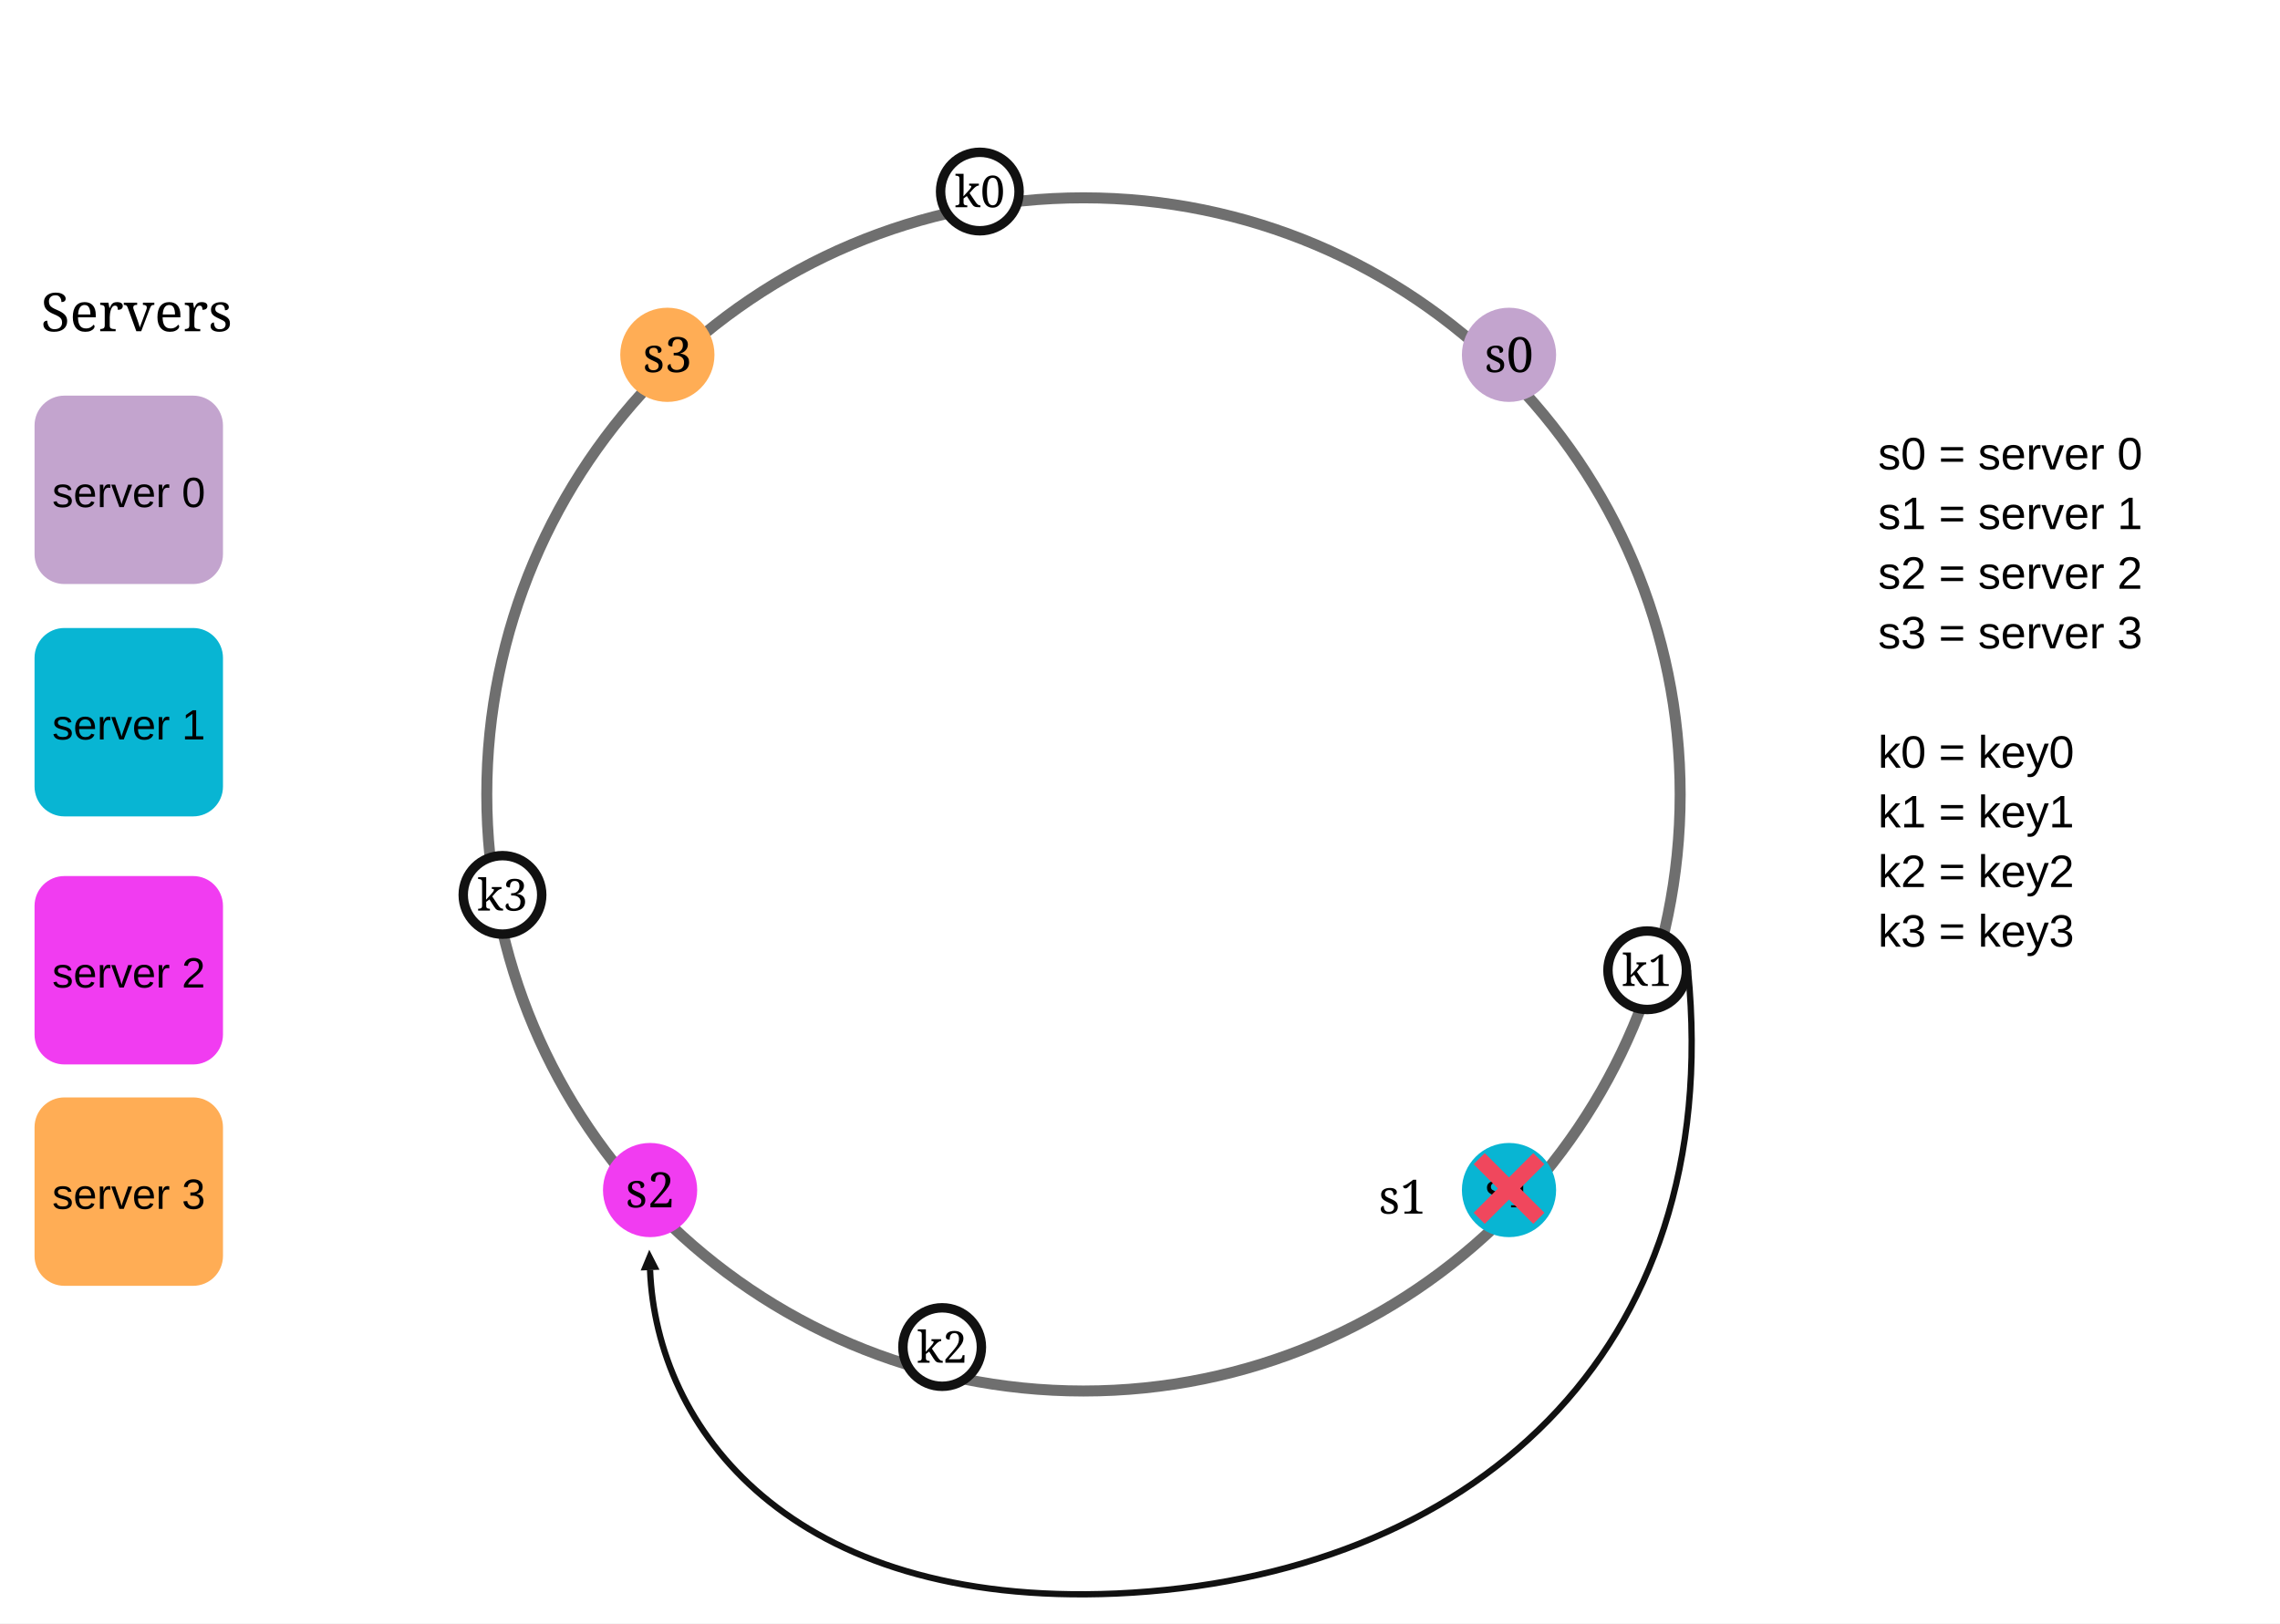
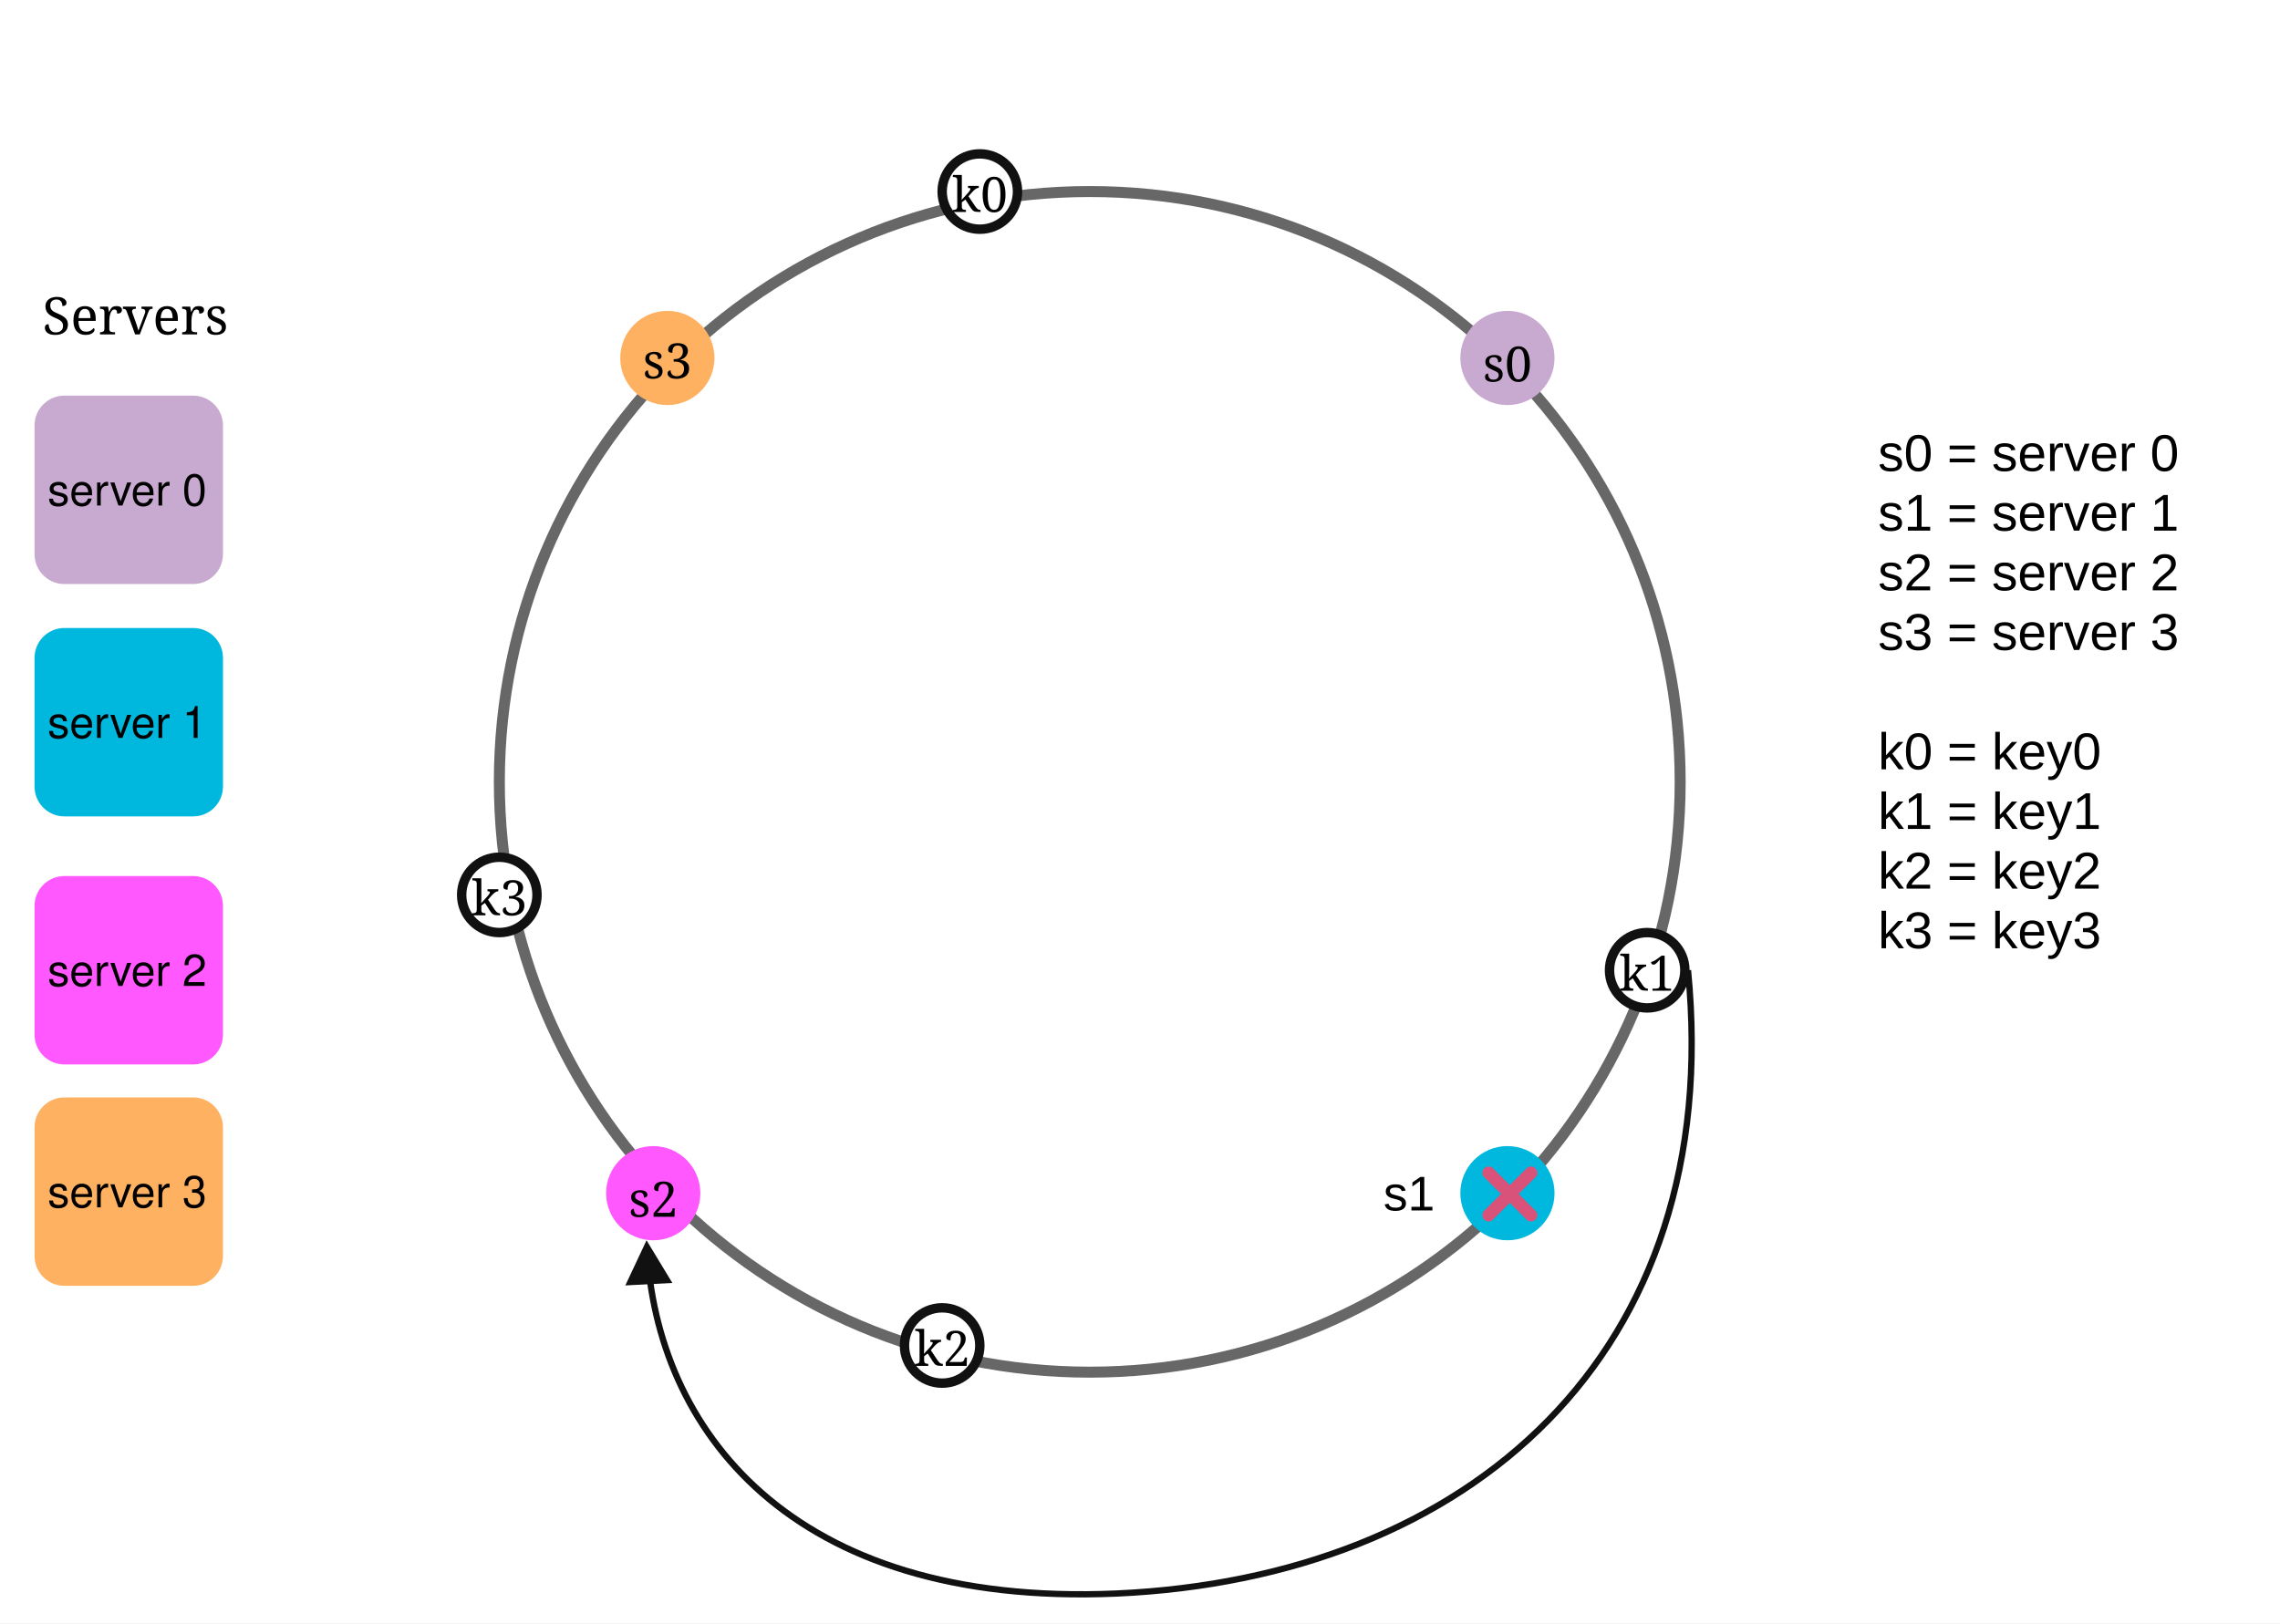
<svg xmlns="http://www.w3.org/2000/svg" width="1452" height="1034" viewBox="0 0 1452 1034" role="img" aria-labelledby="title desc">
  <defs>
-     <marker id="arrow" markerWidth="14" markerHeight="14" viewBox="0 0 14 14" refX="0" refY="7" orient="auto" markerUnits="userSpaceOnUse">
-       <path d="M0 1L13 7L0 13Z" fill="#111" />
+     <marker id="arrow" markerWidth="28" markerHeight="30" viewBox="0 0 28 30" refX="23" refY="15" orient="auto" markerUnits="userSpaceOnUse">
+       <path d="M0 0L28 15L0 30Z" fill="#111" />
    </marker>
  </defs>
  <rect width="1452" height="1034" fill="white" />
-   <text x="26" y="211" font-family="Georgia,serif" font-size="34">Servers</text>
-   <g font-family="Arial,sans-serif" font-size="27">
-     <rect x="22" y="252" width="120" height="120" rx="19" fill="#c3a4ce" />
-     <text x="82" y="323" text-anchor="middle">server 0</text>
-     <rect x="22" y="400" width="120" height="120" rx="19" fill="#08b5d3" />
-     <text x="82" y="471" text-anchor="middle">server 1</text>
-     <rect x="22" y="558" width="120" height="120" rx="19" fill="#f13cf1" />
-     <text x="82" y="629" text-anchor="middle">server 2</text>
-     <rect x="22" y="699" width="120" height="120" rx="19" fill="#ffad55" />
-     <text x="82" y="770" text-anchor="middle">server 3</text>
+   <text x="27" y="213" font-family="Georgia,serif" font-size="33">Servers</text>
+   <g font-family="Helvetica,Arial,sans-serif" font-size="28">
+     <rect x="22" y="252" width="120" height="120" rx="19" fill="#c8aad0" />
+     <text x="81" y="322" text-anchor="middle">server 0</text>
+     <rect x="22" y="400" width="120" height="120" rx="19" fill="#00b7de" />
+     <text x="81" y="470" text-anchor="middle">server 1</text>
+     <rect x="22" y="558" width="120" height="120" rx="19" fill="#ff58ff" />
+     <text x="81" y="628" text-anchor="middle">server 2</text>
+     <rect x="22" y="699" width="120" height="120" rx="19" fill="#ffb162" />
+     <text x="81" y="769" text-anchor="middle">server 3</text>
  </g>
-   <circle cx="690" cy="506" r="380" fill="none" stroke="#6f6f6f" stroke-width="7" />
+   <circle cx="694" cy="498" r="376" fill="none" stroke="#676767" stroke-width="7" />
  <g font-family="Georgia,serif" font-size="31" text-anchor="middle">
-     <circle cx="961" cy="226" r="30" fill="#c3a4ce" />
-     <text x="961" y="237">s0</text>
-     <circle cx="961" cy="758" r="30" fill="#08b5d3" />
-     <text x="961" y="769">s1</text>
-     <circle cx="414" cy="758" r="30" fill="#f13cf1" />
-     <text x="414" y="769">s2</text>
-     <circle cx="425" cy="226" r="30" fill="#ffad55" />
-     <text x="425" y="237">s3</text>
+     <circle cx="960" cy="228" r="30" fill="#c8aad0" />
+     <text x="960" y="243">s0</text>
+     <circle cx="960" cy="760" r="30" fill="#00b7de" />
+     <circle cx="416" cy="760" r="30" fill="#ff58ff" />
+     <text x="416" y="775">s2</text>
+     <circle cx="425" cy="228" r="30" fill="#ffb162" />
+     <text x="425" y="241">s3</text>
  </g>
-   <g font-family="Georgia,serif" font-size="28" text-anchor="middle">
-     <circle cx="624" cy="122" r="25" fill="white" stroke="#111" stroke-width="6" />
-     <text x="624" y="132">k0</text>
-     <circle cx="1049" cy="618" r="25" fill="white" stroke="#111" stroke-width="6" />
-     <text x="1049" y="628">k1</text>
-     <circle cx="600" cy="858" r="25" fill="white" stroke="#111" stroke-width="6" />
-     <text x="600" y="868">k2</text>
-     <circle cx="320" cy="570" r="25" fill="white" stroke="#111" stroke-width="6" />
-     <text x="320" y="580">k3</text>
+   <g font-family="Georgia,serif" font-size="31" text-anchor="middle">
+     <circle cx="624" cy="122" r="24" fill="white" stroke="#111" stroke-width="6" />
+     <text x="624" y="135">k0</text>
+     <circle cx="1049" cy="618" r="24" fill="white" stroke="#111" stroke-width="6" />
+     <text x="1049" y="631">k1</text>
+     <circle cx="600" cy="857" r="24" fill="white" stroke="#111" stroke-width="6" />
+     <text x="600" y="870">k2</text>
+     <circle cx="318" cy="570" r="24" fill="white" stroke="#111" stroke-width="6" />
+     <text x="318" y="583">k3</text>
  </g>
-   <text x="878" y="773" font-family="Georgia,serif" font-size="30">s1</text>
-   <path d="M942 738L980 776M980 738L942 776" stroke="#f0475d" stroke-width="10" />
-   <path id="reassign-k1-to-s2" d="M1075 618C1099 863 935 1005 711 1015C502 1024 418 909 414 809" fill="none" stroke="#111" stroke-width="4" marker-end="url(#arrow)" />
-   <g font-family="Arial,sans-serif" font-size="29">
-     <text x="1196" y="299">s0 = server 0</text>
-     <text x="1196" y="337">s1 = server 1</text>
-     <text x="1196" y="375">s2 = server 2</text>
-     <text x="1196" y="413">s3 = server 3</text>
-     <text x="1196" y="489">k0 = key0</text>
-     <text x="1196" y="527">k1 = key1</text>
-     <text x="1196" y="565">k2 = key2</text>
-     <text x="1196" y="603">k3 = key3</text>
+   <text x="881" y="771" font-family="Arial,sans-serif" font-size="31">s1</text>
+   <path d="M948 747L975 774M975 747L948 774" fill="none" stroke="#ef476f" stroke-width="8" stroke-linecap="round" opacity="0.9" />
+   <path id="reassign-k1-to-s2" data-connector="true" d="M1075 618C1099 863 935 1005 711 1015C502 1024 418 909 412 795" fill="none" stroke="#111" stroke-width="4" marker-end="url(#arrow)" />
+   <g font-family="Arial,sans-serif" font-size="33">
+     <text x="1196" y="300">s0 = server 0</text>
+     <text x="1196" y="338">s1 = server 1</text>
+     <text x="1196" y="376">s2 = server 2</text>
+     <text x="1196" y="414">s3 = server 3</text>
+     <text x="1196" y="490">k0 = key0</text>
+     <text x="1196" y="528">k1 = key1</text>
+     <text x="1196" y="566">k2 = key2</text>
+     <text x="1196" y="604">k3 = key3</text>
  </g>
</svg>
